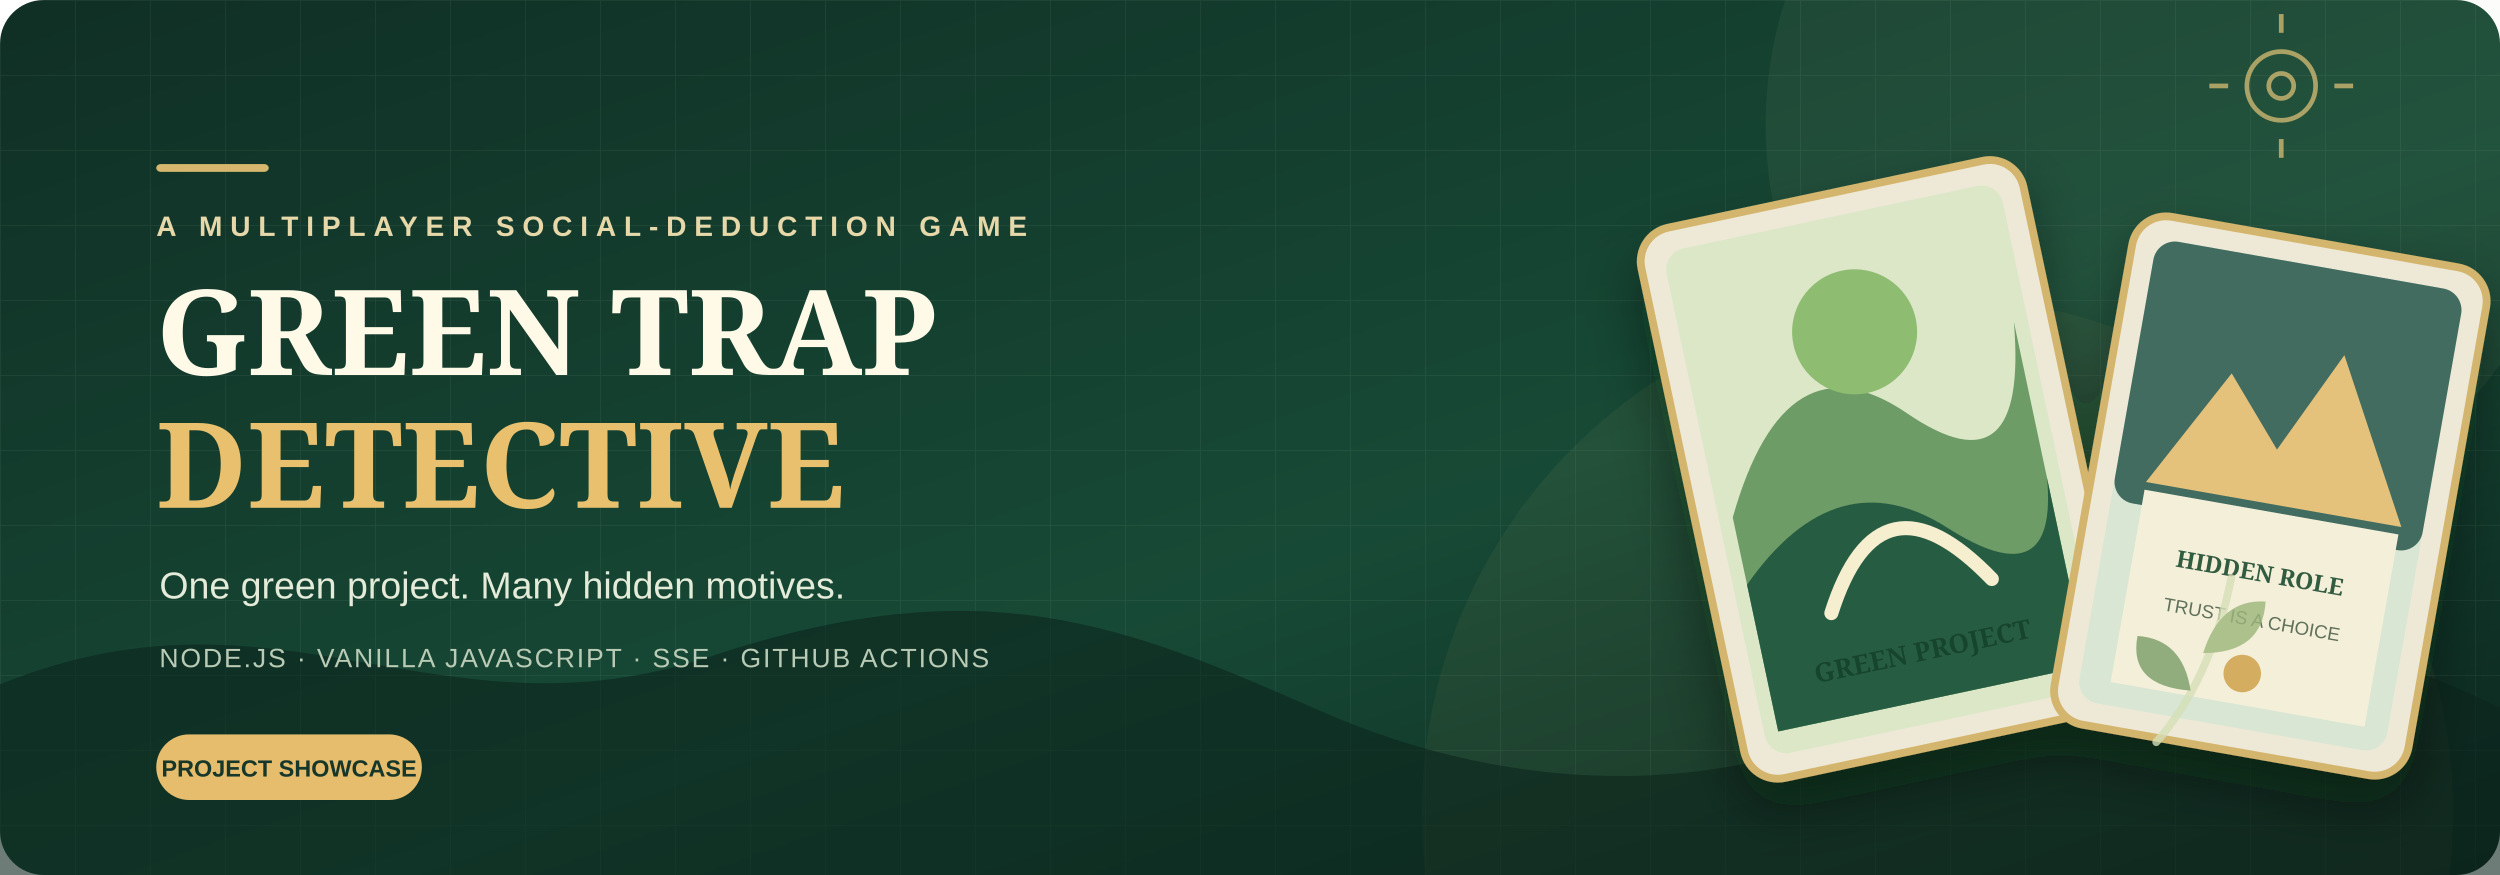
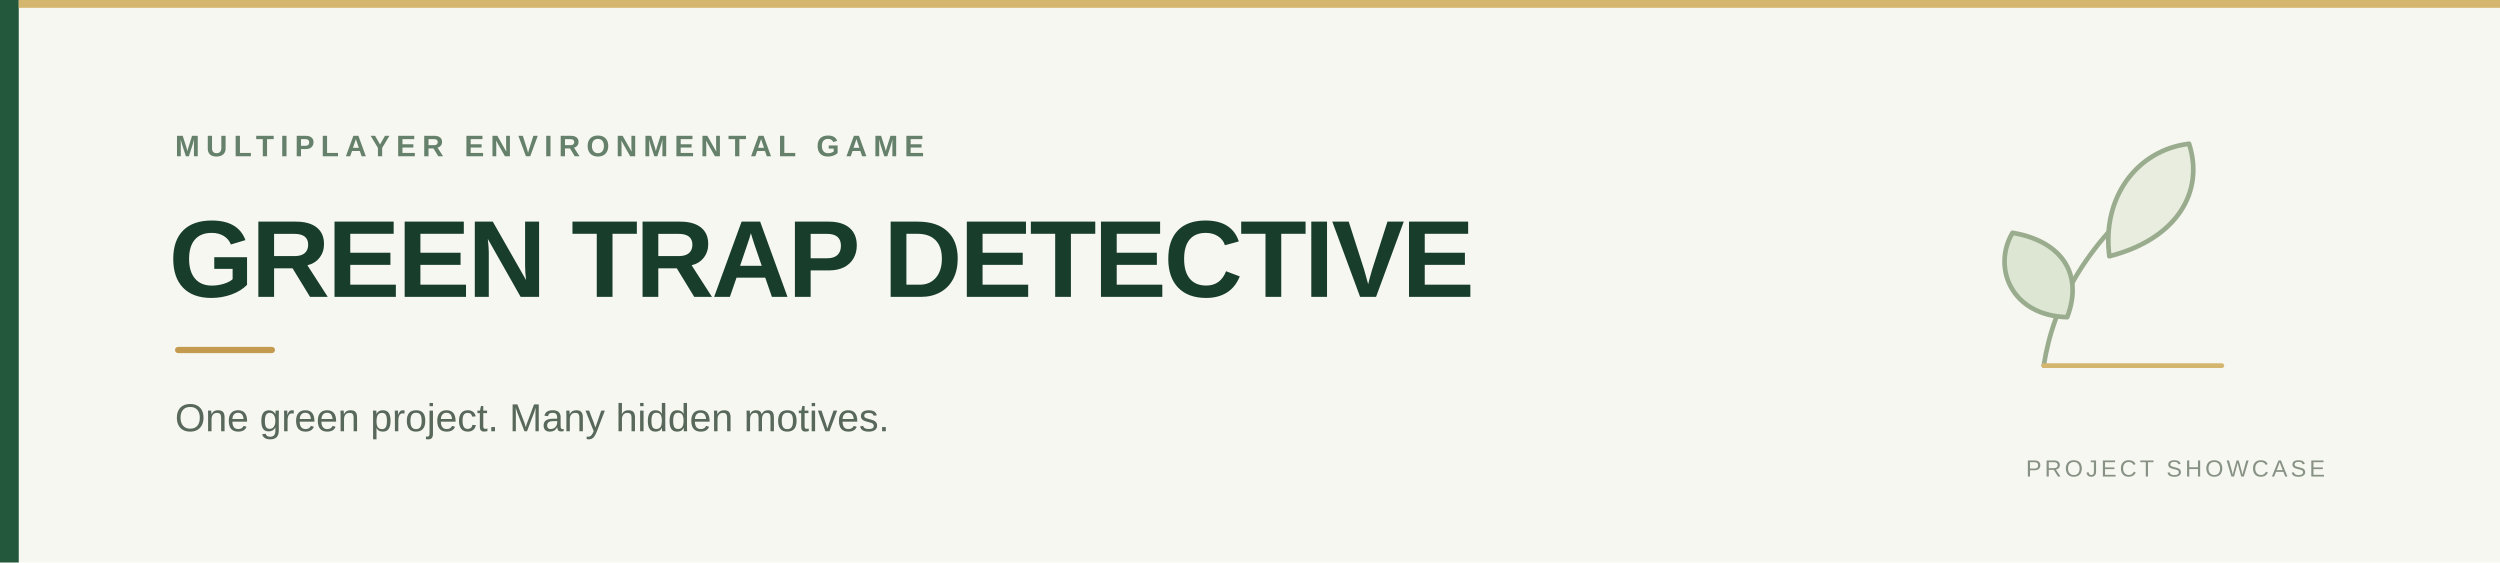
- <svg xmlns="http://www.w3.org/2000/svg" width="1600" height="560" viewBox="0 0 1600 560" role="img" aria-labelledby="title desc">
-   <defs>
-     <linearGradient id="bg" x1="0" y1="0" x2="1" y2="1">
-       <stop stop-color="#102f25" />
-       <stop offset=".58" stop-color="#174a36" />
-       <stop offset="1" stop-color="#0b241d" />
-     </linearGradient>
-     <linearGradient id="glass" x1="0" y1="0" x2="1" y2="1">
-       <stop stop-color="#f4f2dc" stop-opacity=".96" />
-       <stop offset="1" stop-color="#c4d7b5" stop-opacity=".82" />
-     </linearGradient>
-     <linearGradient id="gold" x1="0" y1="0" x2="1" y2="1">
-       <stop stop-color="#f4d98c" />
-       <stop offset="1" stop-color="#c98e39" />
-     </linearGradient>
-     <pattern id="grid" width="48" height="48" patternUnits="userSpaceOnUse">
-       <path d="M48 0H0V48" fill="none" stroke="#dbe8cf" stroke-opacity=".08" />
-     </pattern>
-     <filter id="shadow" x="-30%" y="-30%" width="160%" height="170%">
-       <feDropShadow dx="0" dy="18" stdDeviation="18" flood-color="#06140f" flood-opacity=".4" />
-     </filter>
-   </defs>
-   <rect width="1600" height="560" rx="28" fill="url(#bg)" />
-   <rect width="1600" height="560" rx="28" fill="url(#grid)" />
-   <circle cx="1390" cy="80" r="260" fill="#c9d8aa" opacity=".06" />
-   <circle cx="1240" cy="520" r="330" fill="#e2b55f" opacity=".06" />
-   <path d="M0 438C180 365 280 478 455 420s265-20 390 35 270 60 390-12 240-50 365 10v107H0Z" fill="#0b241d" opacity=".6" />
-   <g transform="translate(100 105)">
-     <rect x="0" y="0" width="72" height="5" rx="3" fill="#d7b76e" />
-     <text x="0" y="46" fill="#e7d8a9" font-family="Arial,sans-serif" font-size="18" font-weight="700" letter-spacing="5">A MULTIPLAYER SOCIAL-DEDUCTION GAME</text>
-     <text x="0" y="135" fill="#fff9e8" font-family="Georgia,serif" font-size="76" font-weight="700">GREEN TRAP</text>
-     <text x="0" y="220" fill="#e9c16e" font-family="Georgia,serif" font-size="76" font-weight="700">DETECTIVE</text>
-     <text x="2" y="278" fill="#e4ebd8" font-family="Arial,sans-serif" font-size="24">One green project. Many hidden motives.</text>
-     <text x="2" y="322" fill="#b9cbb5" font-family="Arial,sans-serif" font-size="17" letter-spacing="1.2">NODE.JS  ·  VANILLA JAVASCRIPT  ·  SSE  ·  GITHUB ACTIONS</text>
-     <g transform="translate(0 365)">
-       <rect width="170" height="42" rx="21" fill="#e5bd6d" />
-       <text x="85" y="27" text-anchor="middle" fill="#17372a" font-family="Arial,sans-serif" font-size="15" font-weight="700">PROJECT SHOWCASE</text>
-     </g>
+ <svg xmlns="http://www.w3.org/2000/svg" width="1600" height="360" viewBox="0 0 1600 360" role="img" aria-labelledby="title desc">
+   <rect width="1600" height="360" fill="#f7f7f1" />
+   <rect width="12" height="360" fill="#24583d" />
+   <rect x="12" y="0" width="1588" height="5" fill="#d5b66f" />
+   <g font-family="Arial, Helvetica, sans-serif">
+     <text x="112" y="100" fill="#66816b" font-size="19" font-weight="700" letter-spacing="4">MULTIPLAYER ENVIRONMENTAL GAME</text>
+     <text x="108" y="190" fill="#183e2b" font-size="70" font-weight="700" letter-spacing="-1.8">GREEN TRAP DETECTIVE</text>
+     <rect x="112" y="222" width="64" height="4" rx="2" fill="#c49a4f" />
+     <text x="112" y="276" fill="#58685a" font-size="25">One green project. Many hidden motives.</text>
  </g>
-   <g transform="translate(1040 55)" filter="url(#shadow)">
-     <g transform="rotate(-12 190 230)">
-       <rect x="38" y="60" width="250" height="360" rx="22" fill="#eee9d7" stroke="#d4b56d" stroke-width="5" />
-       <rect x="53" y="75" width="220" height="330" rx="14" fill="#dce7c8" />
-       <path d="M62 250Q120 140 185 208T264 165V390H62Z" fill="#6e9c66" />
-       <path d="M62 294Q135 226 195 285t69-18v123H62Z" fill="#285d43" />
-       <circle cx="163" cy="150" r="40" fill="#8ebc71" />
-       <path d="M111 323q50-88 105 0" fill="none" stroke="#f5efcf" stroke-width="9" stroke-linecap="round" />
-       <text x="163" y="365" text-anchor="middle" fill="#19442e" font-family="Georgia,serif" font-size="17" font-weight="700">GREEN PROJECT</text>
-     </g>
-     <g transform="rotate(10 400 250)">
-       <rect x="300" y="95" width="230" height="330" rx="22" fill="#eee9d7" stroke="#d4b56d" stroke-width="5" />
-       <rect x="315" y="110" width="200" height="300" rx="14" fill="#d8e6d3" />
-       <rect x="315" y="110" width="200" height="170" rx="14" fill="#426c61" />
-       <path d="M335 265l42-78 37 43 32-67 55 102" fill="#e4c27b" />
-       <path d="M335 270h165v125H335Z" fill="#f4efd9" />
-       <text x="417" y="315" text-anchor="middle" fill="#315b40" font-family="Georgia,serif" font-size="15" font-weight="700">HIDDEN ROLE</text>
-       <text x="417" y="344" text-anchor="middle" fill="#60715a" font-family="Arial,sans-serif" font-size="12">TRUST IS A CHOICE</text>
-       <circle cx="417" cy="375" r="12" fill="#d4ad61" />
-     </g>
+   <g transform="translate(1280 92)" fill="none" stroke="#9aac8e" stroke-width="3" stroke-linecap="round" stroke-linejoin="round">
+     <path d="M28 142C34 103 55 62 105 24" />
+     <path d="M43 111C7 110 -5 79 8 57C38 62 54 82 43 111Z" fill="#dce6d3" stroke="#9aac8e" />
+     <path d="M70 72C65 34 88 4 121 0C131 31 113 61 70 72Z" fill="#e9eddf" stroke="#9aac8e" />
+     <path d="M28 142H142" stroke="#d5b66f" />
  </g>
-   <g transform="translate(1380 370)" fill="none" stroke="#d5dfb7" stroke-width="5" stroke-linecap="round" opacity=".8">
-     <path d="M0 105Q35 65 48 0" />
-     <path d="M22 72Q-18 69-12 37 17 39 22 72Z" fill="#789c67" stroke="none" />
-     <path d="M30 48Q68 48 70 15 41 13 30 48Z" fill="#9bb57b" stroke="none" />
-   </g>
-   <g transform="translate(1460 55)" fill="none" stroke="#e4c477" stroke-width="3" opacity=".7">
-     <circle r="22" />
-     <circle r="8" />
-     <path d="M0-34v-12M0 34v12M-34 0h-12M34 0h12" />
-   </g>
+   <text x="1488" y="305" text-anchor="end" fill="#879184" font-family="Arial, Helvetica, sans-serif" font-size="15" letter-spacing="2">PROJECT SHOWCASE</text>
</svg>
